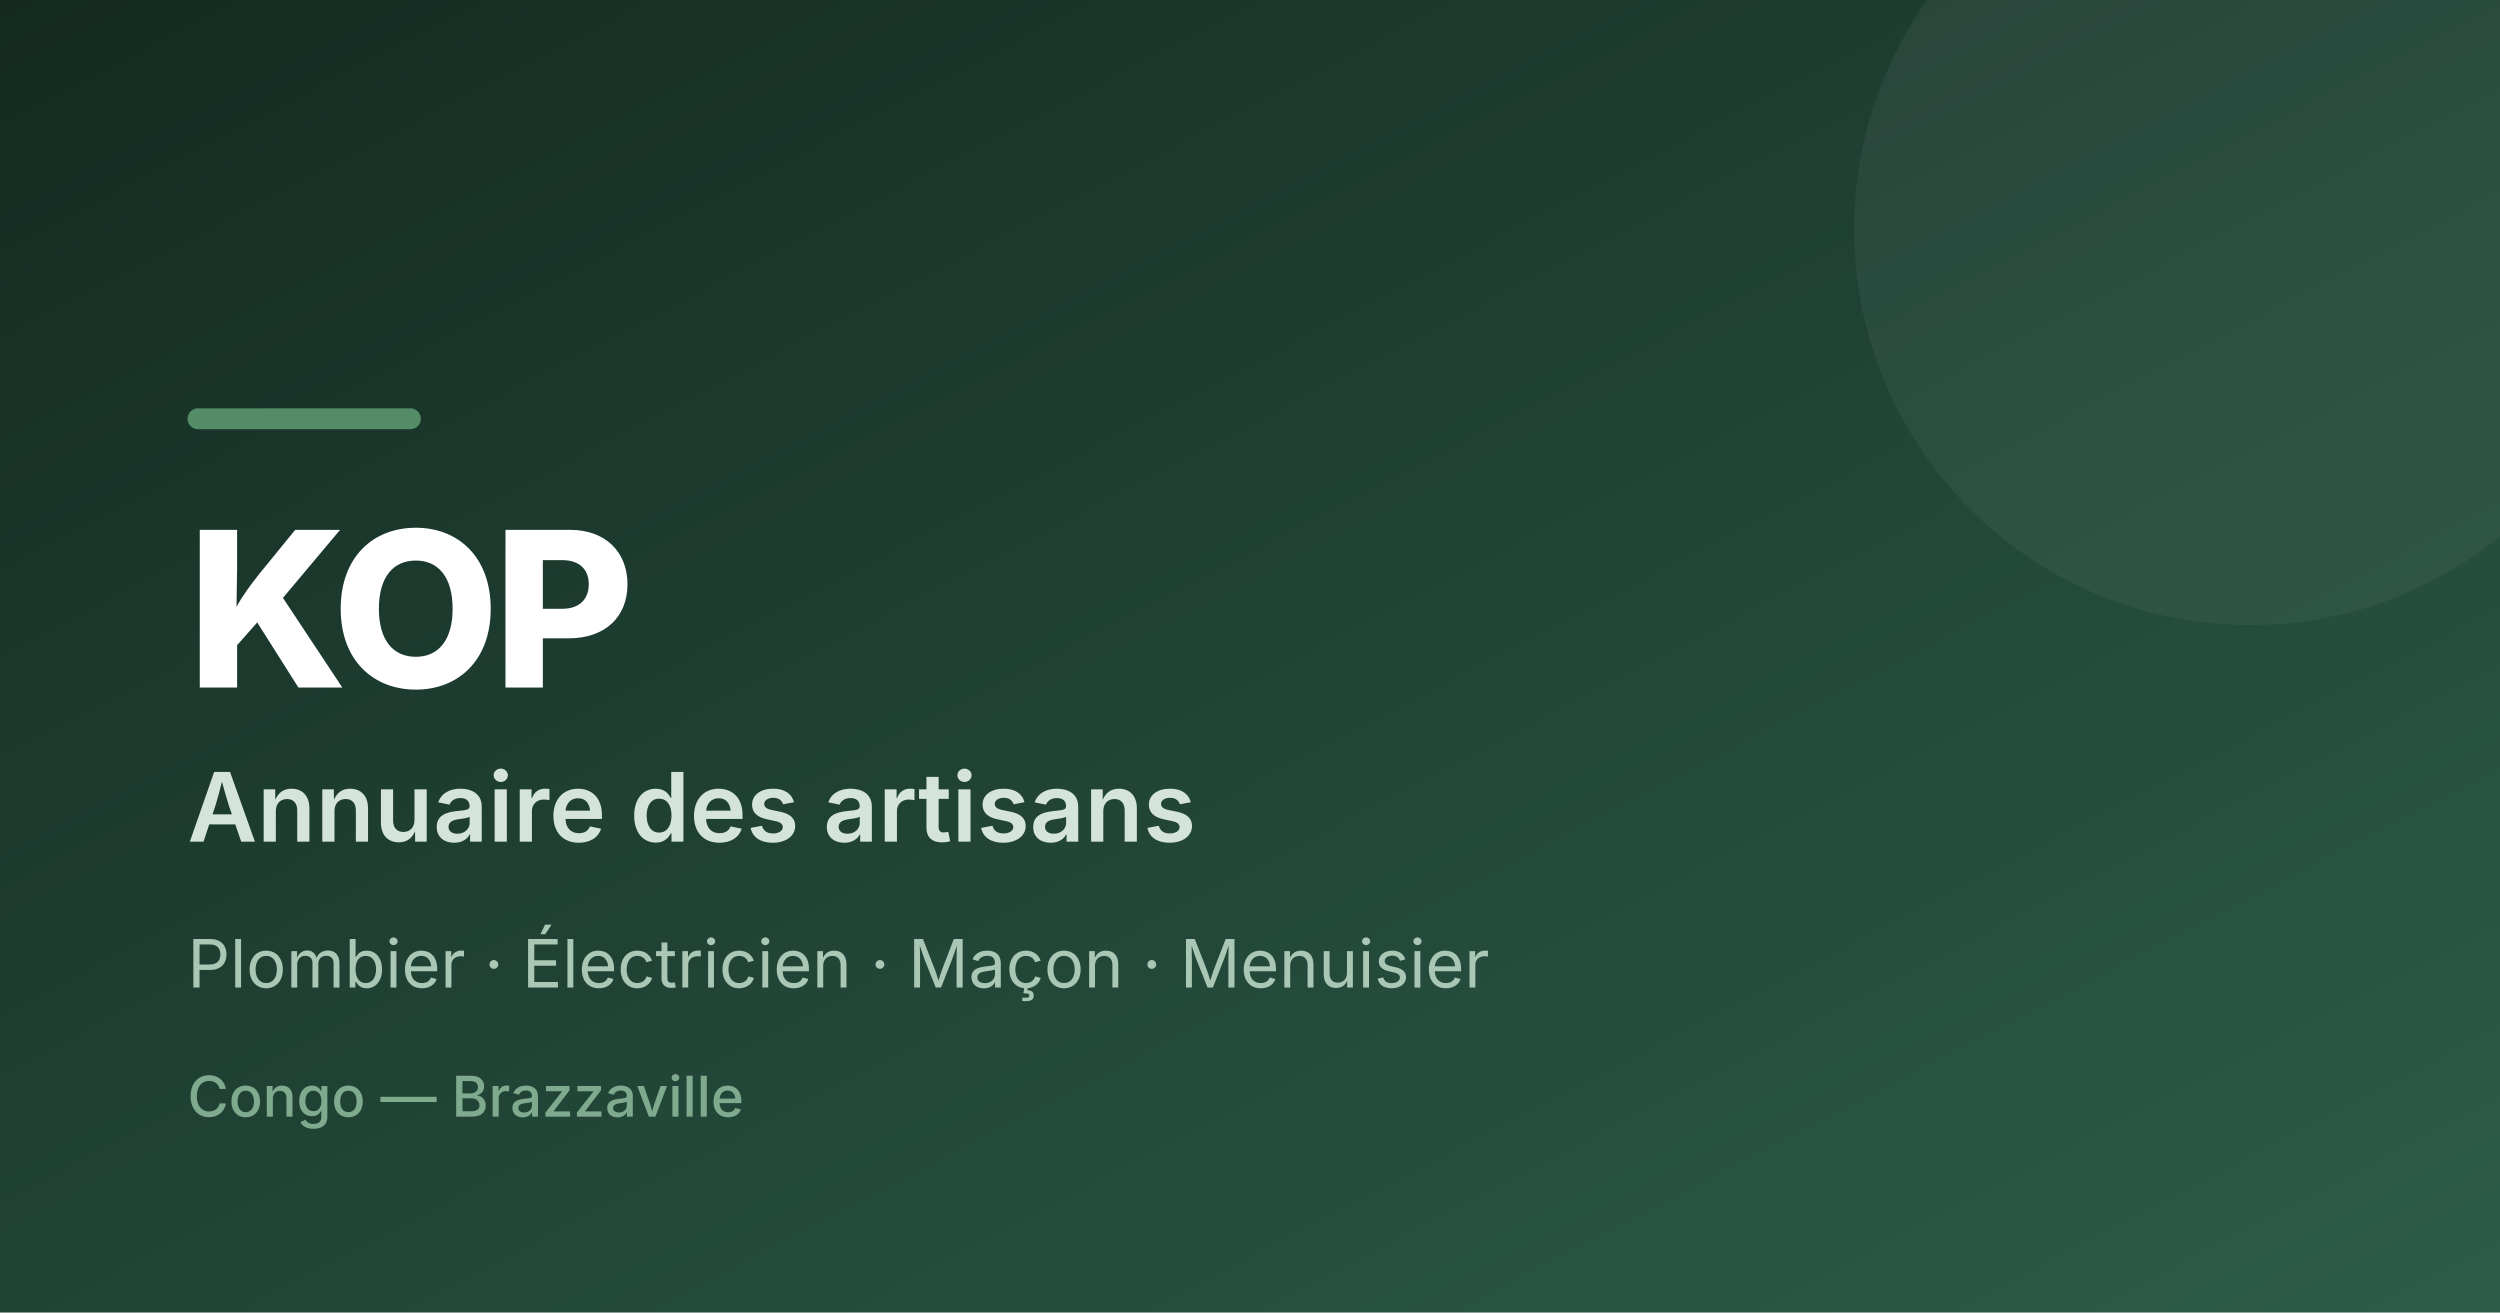
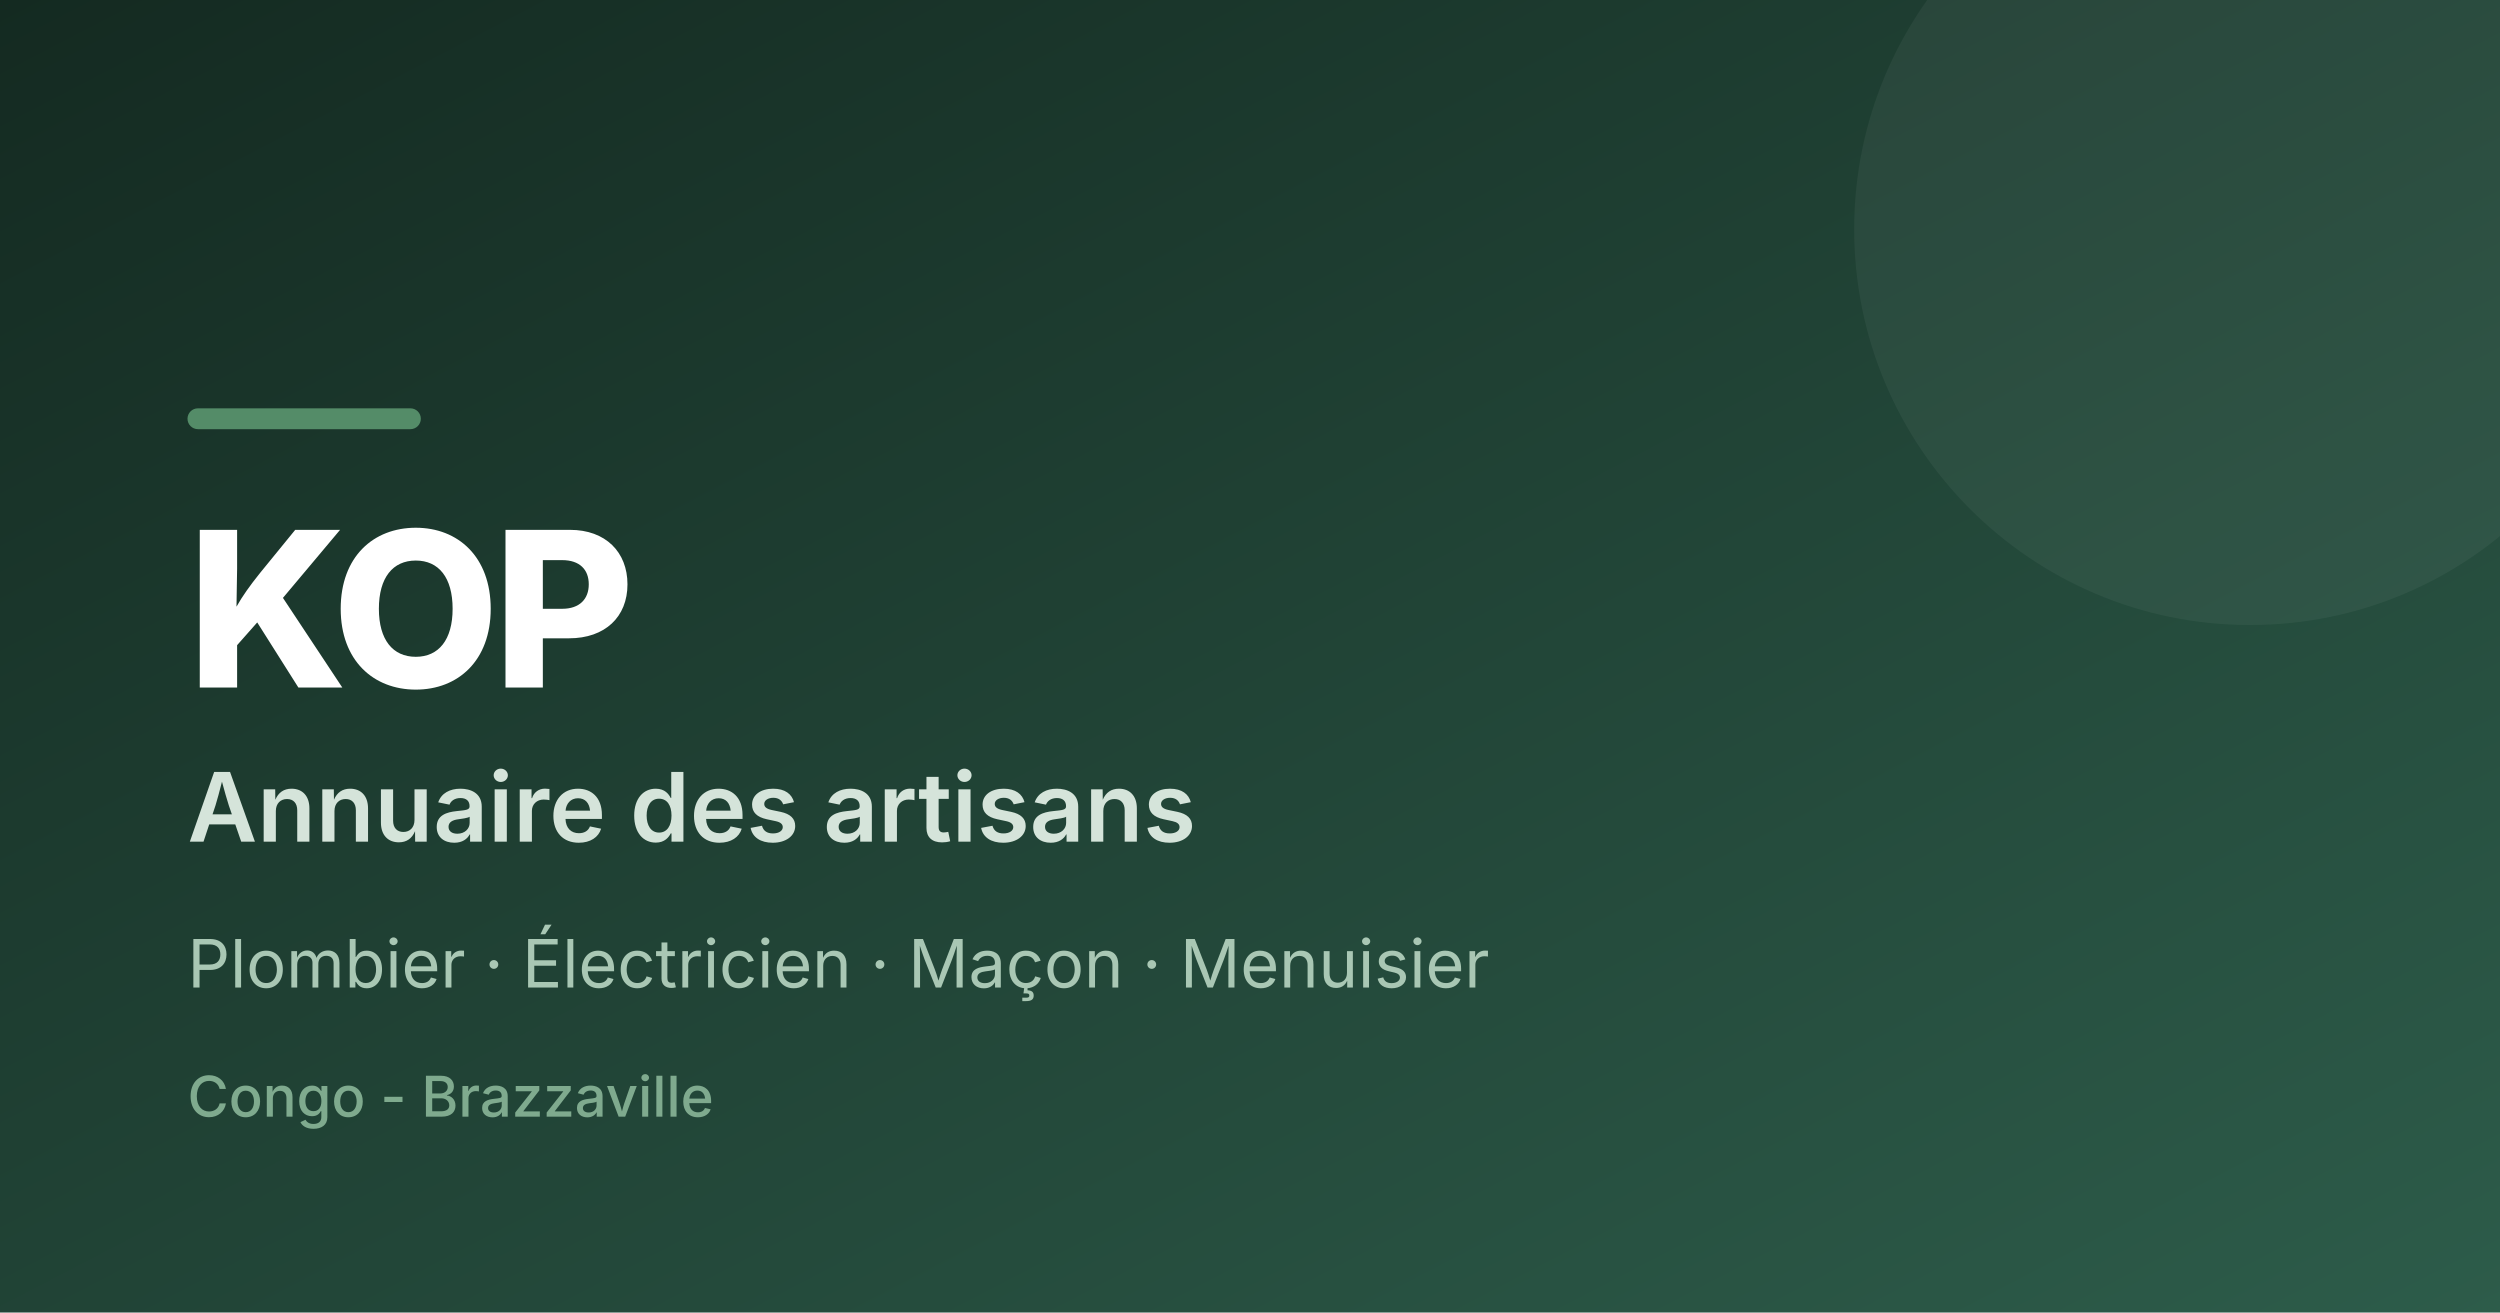
- <svg xmlns="http://www.w3.org/2000/svg" viewBox="0 0 1200 630" width="1200" height="630" role="img" aria-label="KOP — Annuaire des artisans du Congo">
+ <svg xmlns="http://www.w3.org/2000/svg" viewBox="0 0 1200 630" width="1200" height="630" role="img" aria-label="KOP - Annuaire des artisans du Congo">
  <defs>
    <linearGradient id="bg" x1="0" y1="0" x2="1" y2="1">
      <stop offset="0%" stop-color="#142a21" />
      <stop offset="100%" stop-color="#2d5c4a" />
    </linearGradient>
  </defs>
  <rect width="1200" height="630" fill="url(#bg)" />
  <g fill="#ffffff" opacity="0.05">
    <circle cx="1080" cy="110" r="190" />
    <circle cx="1080" cy="110" r="130" />
  </g>
  <rect x="90" y="196" width="112" height="10" rx="5" fill="#548c68" />
  <text x="90" y="330" font-family="Inter, system-ui, sans-serif" font-size="104" font-weight="800" fill="#ffffff" letter-spacing="-3">KOP</text>
  <text x="90" y="404" font-family="Inter, system-ui, sans-serif" font-size="46" font-weight="600" fill="#d5e4da">Annuaire des artisans</text>
  <text x="90" y="474" font-family="Inter, system-ui, sans-serif" font-size="32" font-weight="400" fill="#a9c7b4">Plombier · Électricien · Maçon · Menuisier</text>
-   <text x="90" y="536" font-family="Inter, system-ui, sans-serif" font-size="27" font-weight="500" fill="#7faa8e">Congo — Brazzaville</text>
+   <text x="90" y="536" font-family="Inter, system-ui, sans-serif" font-size="27" font-weight="500" fill="#7faa8e">Congo - Brazzaville</text>
</svg>
